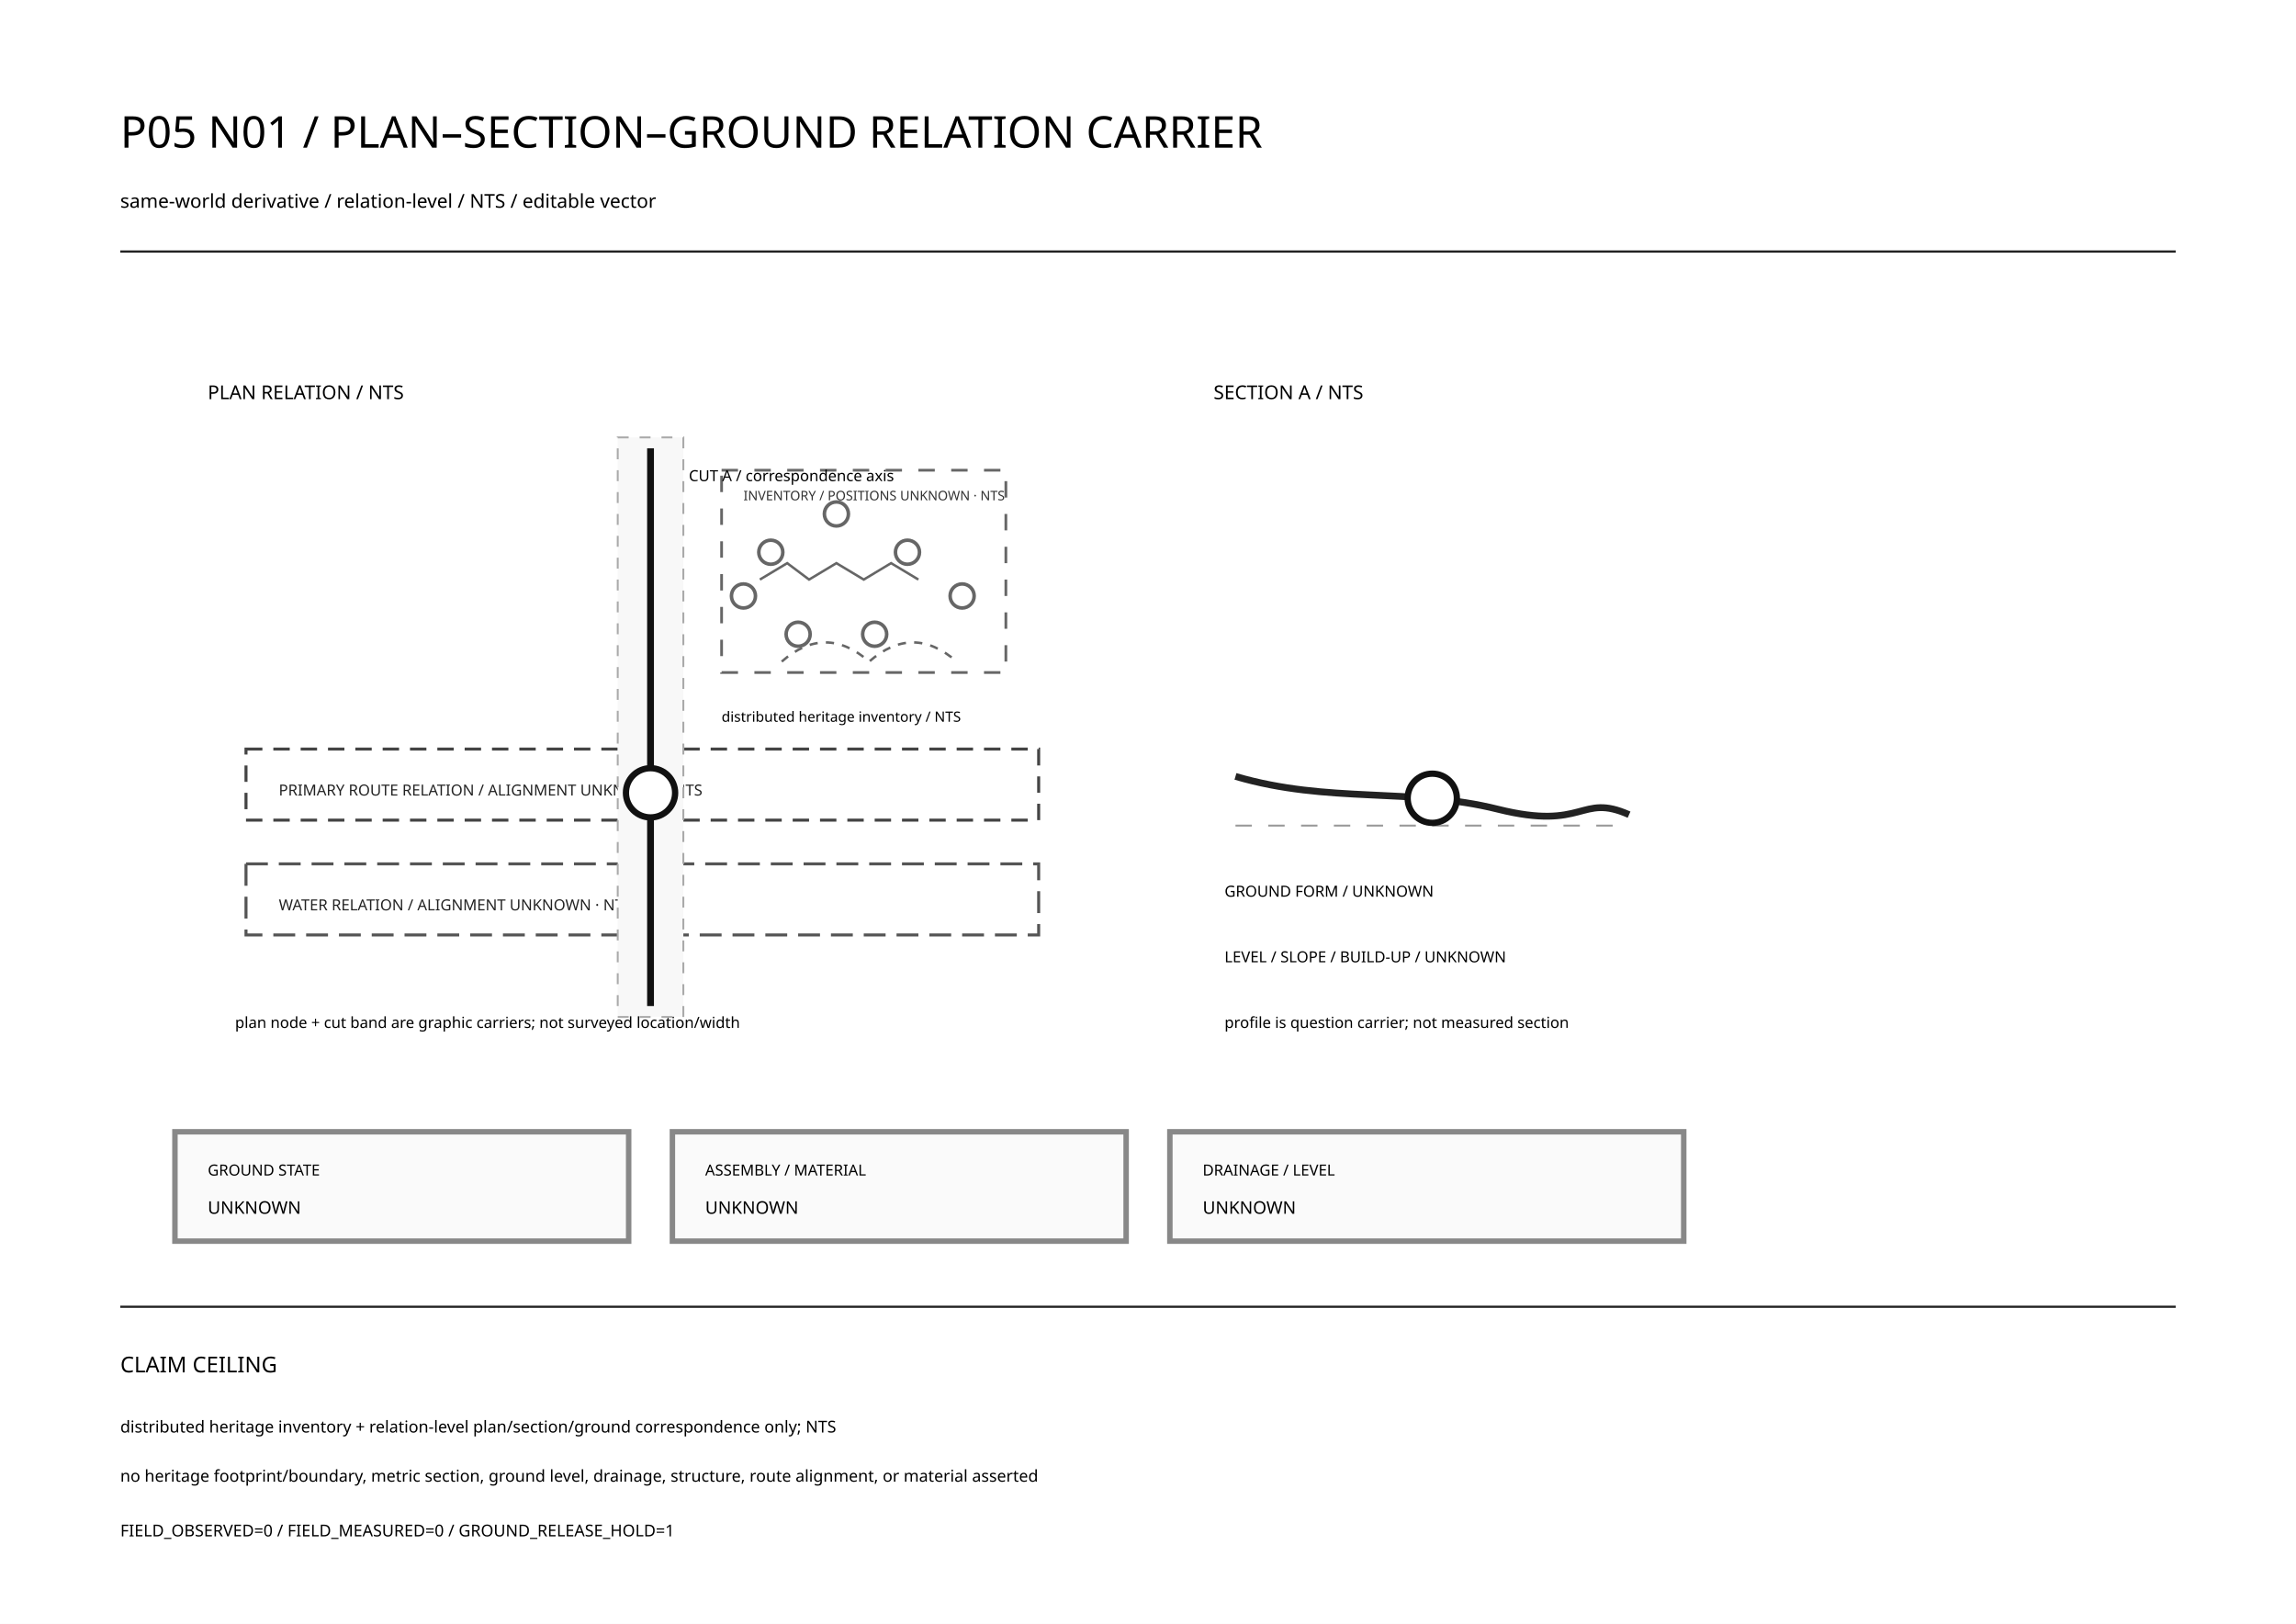
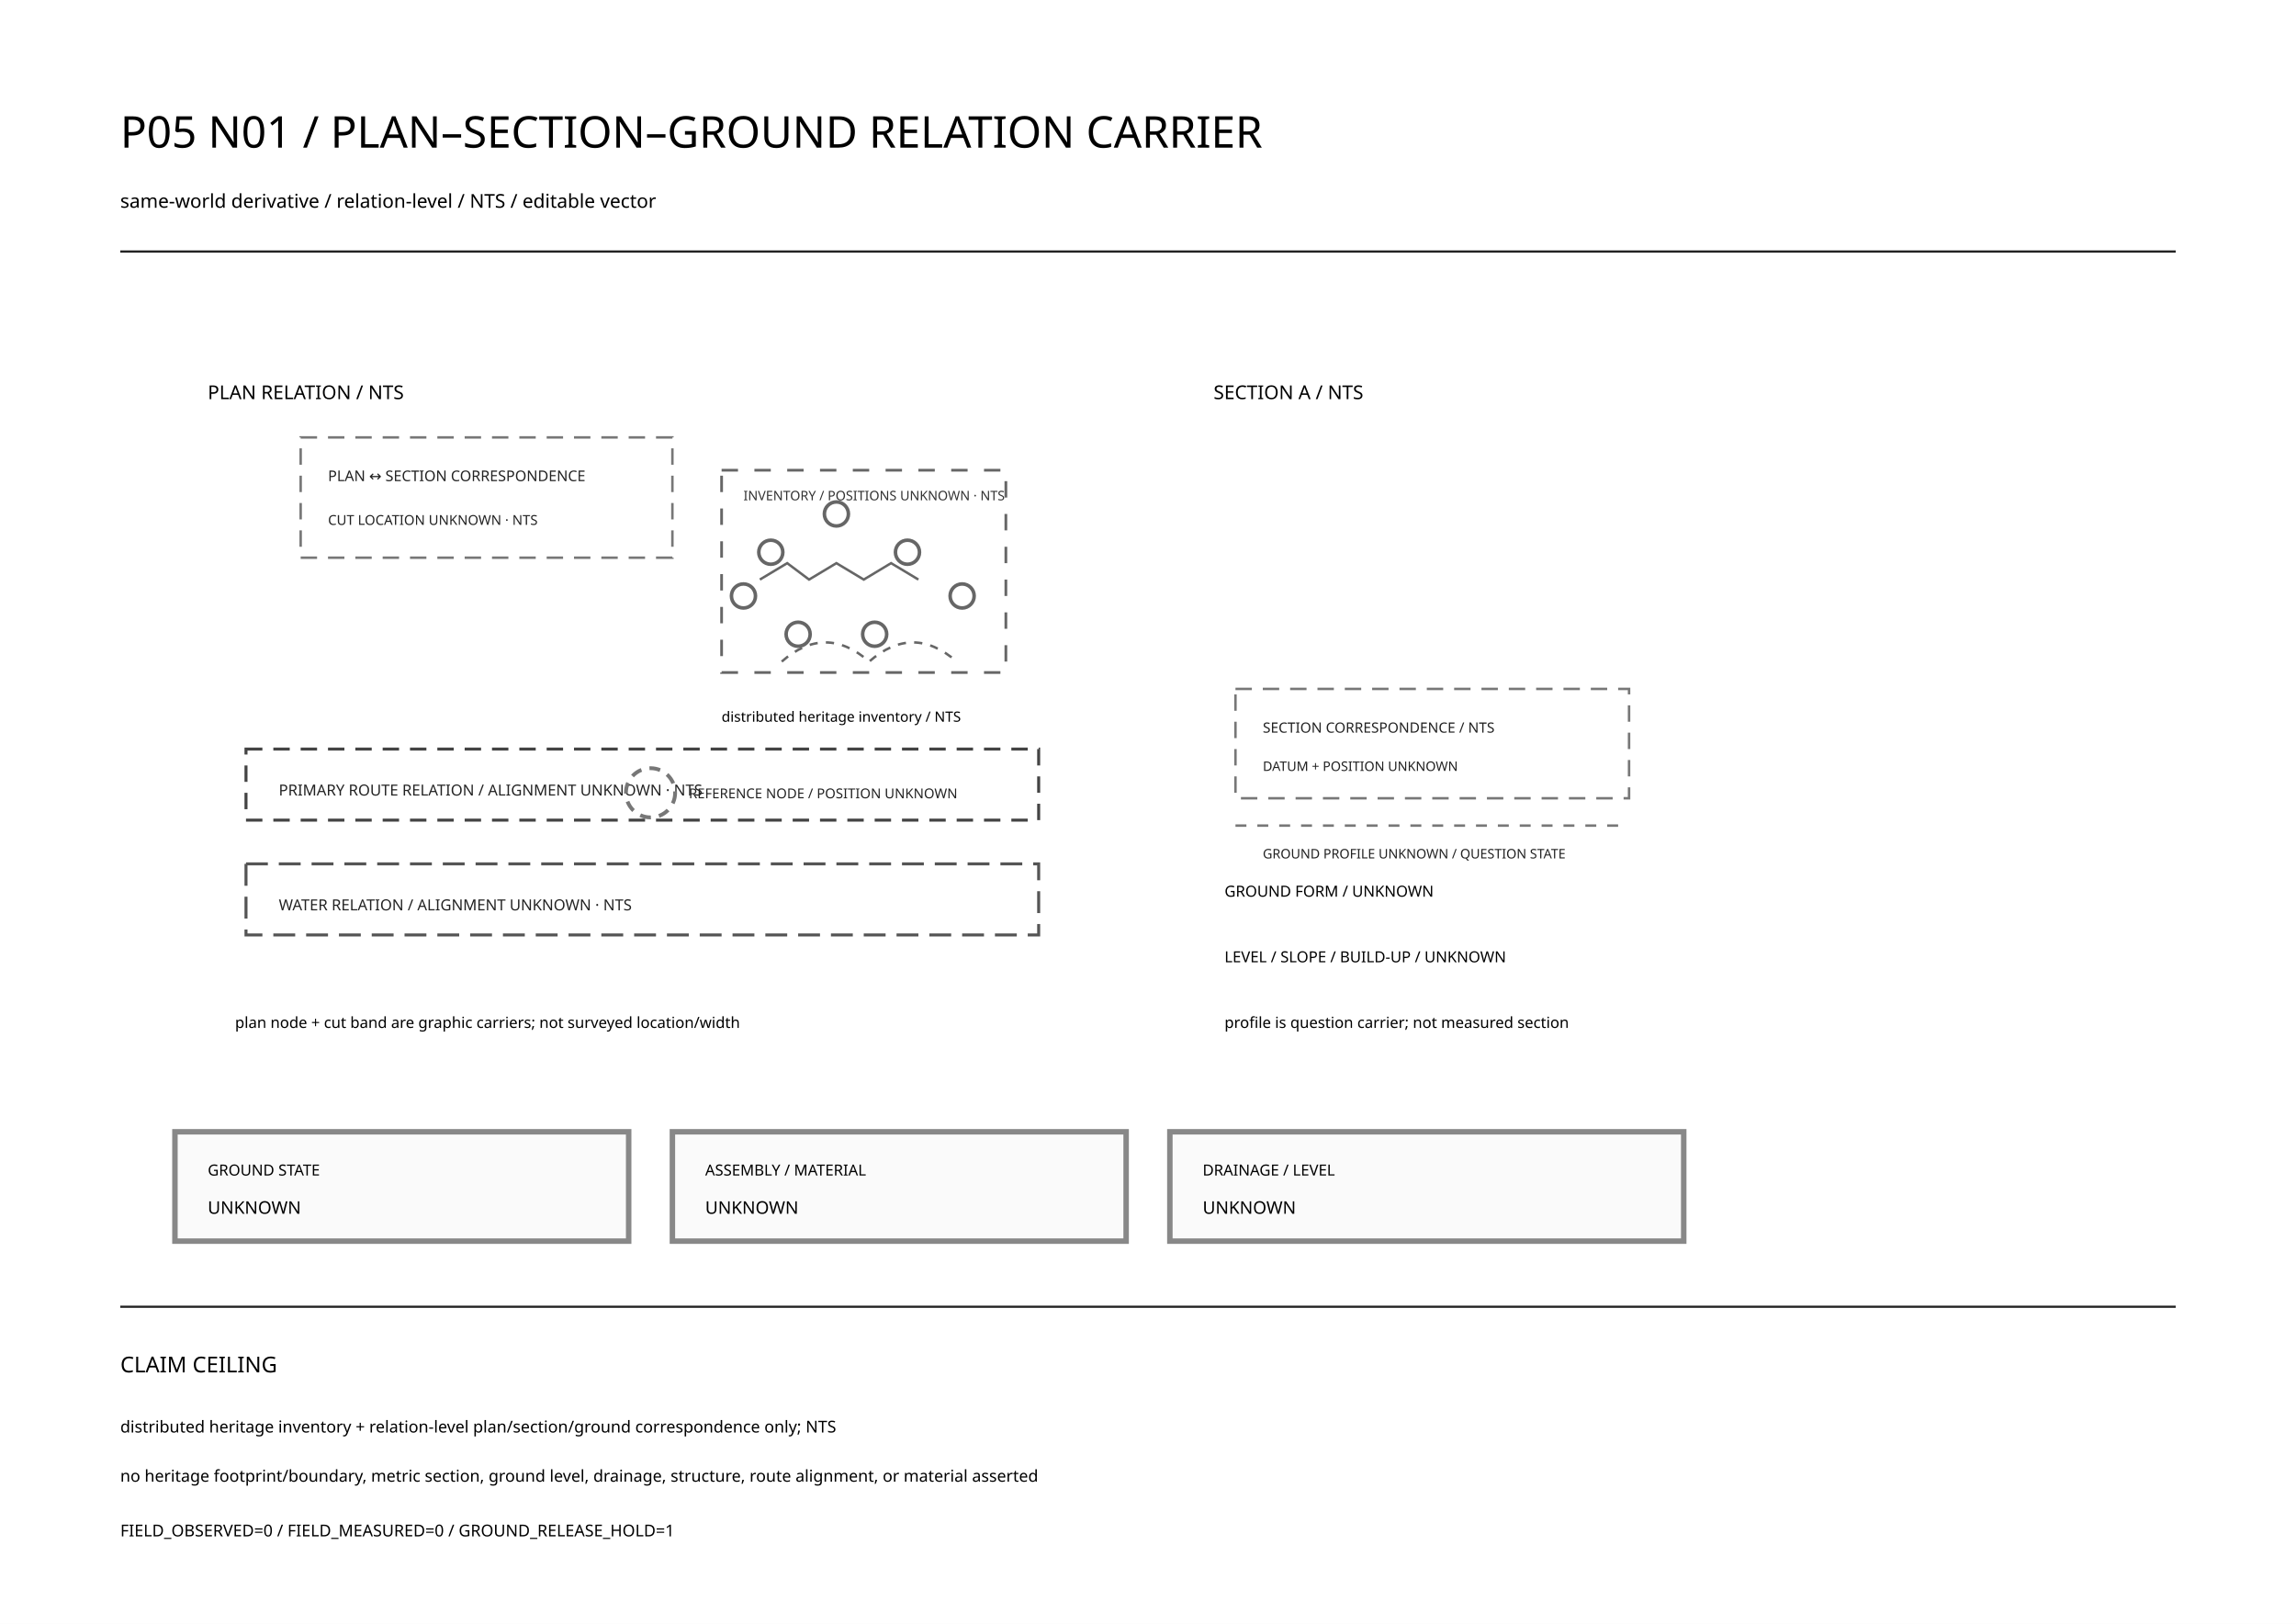
<svg xmlns="http://www.w3.org/2000/svg" width="420mm" height="297mm" viewBox="0 0 420 297">
  <rect width="420" height="297" fill="#fff" />
  <g id="L00-FRAME" font-family="sans-serif">
    <text x="22" y="27" font-size="8">P05 N01 / PLAN–SECTION–GROUND RELATION CARRIER</text>
    <text x="22" y="38" font-size="3.5">same-world derivative / relation-level / NTS / editable vector</text>
    <line x1="22" y1="46" x2="398" y2="46" stroke="#222" stroke-width="0.4" />
  </g>
  <g id="L10-PLAN" font-family="sans-serif">
    <text x="38" y="73" font-size="3.5">PLAN RELATION / NTS</text>
    <g id="N01-ROUTE-RELATION-STATE" fill="none" stroke="#444">
      <rect x="45" y="137" width="145" height="13" stroke-width="0.55" stroke-dasharray="3 2" />
      <text x="51" y="145.5" font-size="2.8" fill="#222" stroke="none">PRIMARY ROUTE RELATION / ALIGNMENT UNKNOWN · NTS</text>
    </g>
    <g id="N01-WATER-RELATION-STATE" fill="none" stroke="#555">
      <rect x="45" y="158" width="145" height="13" stroke-width="0.55" stroke-dasharray="4 2" />
      <text x="51" y="166.5" font-size="2.8" fill="#222" stroke="none">WATER RELATION / ALIGNMENT UNKNOWN · NTS</text>
    </g>
    <g id="N01-HERITAGE-FABRIC-NTS" fill="none" stroke="#666">
      <g id="N01-HERITAGE-INVENTORY-STATE">
        <rect x="132" y="86" width="52" height="37" stroke-width="0.5" stroke-dasharray="3 3" />
        <text x="136" y="91.5" font-size="2.4" fill="#333" stroke="none">INVENTORY / POSITIONS UNKNOWN · NTS</text>
      </g>
      <g id="N01-PROTECTED-UNITS-NTS" stroke-width="0.65">
        <circle cx="141" cy="101" r="2.2" />
        <circle cx="153" cy="94" r="2.2" />
        <circle cx="166" cy="101" r="2.2" />
        <circle cx="176" cy="109" r="2.2" />
        <circle cx="160" cy="116" r="2.2" />
        <circle cx="146" cy="116" r="2.2" />
        <circle cx="136" cy="109" r="2.2" />
      </g>
      <path id="N01-ANCIENT-RESIDENCE-FABRIC-NTS" d="M139 106 l5 -3 l4 3 l5 -3 l5 3 l5 -3 l5 3" stroke-width="0.45" />
      <path id="N01-LANE-WELL-TREE-FABRIC-NTS" d="M143 121 q8 -7 16 0 q8 -7 16 0" stroke-width="0.45" stroke-dasharray="1.5 1.5" />
    </g>
-     <rect id="N01-CUT-UNCERTAINTY" x="113" y="80" width="12" height="106" fill="#f8f8f8" stroke="#aaa" stroke-width="0.35" stroke-dasharray="2 2" />
-     <line id="N01-CUT-A" x1="119" y1="82" x2="119" y2="184" stroke="#111" stroke-width="1.25" />
-     <circle id="N01-PLAN-NODE" cx="119" cy="145" r="4.5" fill="#fff" stroke="#111" stroke-width="1.15" />
-     <text x="126" y="88" font-size="2.8">CUT A / correspondence axis</text>
+     <g id="N01-CUT-CORRESPONDENCE-STATE" fill="none" stroke="#777">
+       <rect x="55" y="80" width="68" height="22" stroke-width="0.45" stroke-dasharray="3 2" />
+       <text x="60" y="88" font-size="2.7" fill="#222" stroke="none">PLAN ↔ SECTION CORRESPONDENCE</text>
+       <text x="60" y="96" font-size="2.5" fill="#222" stroke="none">CUT LOCATION UNKNOWN · NTS</text>
+     </g>
+     <g id="N01-PLAN-NODE-STATE" fill="none" stroke="#777">
+       <circle cx="119" cy="145" r="4.5" stroke-width="0.7" stroke-dasharray="2 1.5" />
+       <text x="126" y="146" font-size="2.5" fill="#222" stroke="none">REFERENCE NODE / POSITION UNKNOWN</text>
+     </g>
    <text x="132" y="132" font-size="2.6">distributed heritage inventory / NTS</text>
    <text x="43" y="188" font-size="2.8">plan node + cut band are graphic carriers; not surveyed location/width</text>
  </g>
  <g id="L15-SECTION" font-family="sans-serif">
    <text x="222" y="73" font-size="3.5">SECTION A / NTS</text>
-     <line id="N01-SECTION-DATUM" x1="226" y1="151" x2="298" y2="151" stroke="#999" stroke-width="0.35" stroke-dasharray="3 3" />
-     <path id="N01-GROUND-QUESTION" d="M226 142 C243 147 258 144 274 148 S289 145 298 149" fill="none" stroke="#222" stroke-width="1.25" />
-     <circle id="N01-SECTION-CORRESPONDENCE" cx="262" cy="146" r="4.5" fill="#fff" stroke="#111" stroke-width="1.15" />
+     <g id="N01-SECTION-CORRESPONDENCE-STATE" fill="none" stroke="#777">
+       <rect x="226" y="126" width="72" height="20" stroke-width="0.45" stroke-dasharray="3 2" />
+       <text x="231" y="134" font-size="2.6" fill="#222" stroke="none">SECTION CORRESPONDENCE / NTS</text>
+       <text x="231" y="141" font-size="2.4" fill="#222" stroke="none">DATUM + POSITION UNKNOWN</text>
+     </g>
+     <g id="N01-GROUND-QUESTION-STATE" fill="none" stroke="#777">
+       <line x1="226" y1="151" x2="298" y2="151" stroke-width="0.45" stroke-dasharray="2 2" />
+       <text x="231" y="157" font-size="2.4" fill="#222" stroke="none">GROUND PROFILE UNKNOWN / QUESTION STATE</text>
+     </g>
    <text x="224" y="164" font-size="2.8">GROUND FORM / UNKNOWN</text>
    <text x="224" y="176" font-size="2.8">LEVEL / SLOPE / BUILD-UP / UNKNOWN</text>
    <text x="224" y="188" font-size="2.8">profile is question carrier; not measured section</text>
  </g>
  <g id="L20-STATE" font-family="sans-serif">
    <rect x="32" y="207" width="83" height="20" fill="#fafafa" stroke="#888" />
    <text x="38" y="215" font-size="2.8">GROUND STATE</text>
    <text x="38" y="222" font-size="3.2">UNKNOWN</text>
    <rect x="123" y="207" width="83" height="20" fill="#fafafa" stroke="#888" />
    <text x="129" y="215" font-size="2.8">ASSEMBLY / MATERIAL</text>
    <text x="129" y="222" font-size="3.2">UNKNOWN</text>
    <rect x="214" y="207" width="94" height="20" fill="#fafafa" stroke="#888" />
    <text x="220" y="215" font-size="2.8">DRAINAGE / LEVEL</text>
    <text x="220" y="222" font-size="3.2">UNKNOWN</text>
  </g>
  <g id="L40-CLAIM" font-family="sans-serif">
    <line x1="22" y1="239" x2="398" y2="239" stroke="#222" stroke-width="0.4" />
    <text x="22" y="251" font-size="4">CLAIM CEILING</text>
    <text x="22" y="262" font-size="3">distributed heritage inventory + relation-level plan/section/ground correspondence only; NTS</text>
    <text x="22" y="271" font-size="3">no heritage footprint/boundary, metric section, ground level, drainage, structure, route alignment, or material asserted</text>
    <text x="22" y="281" font-size="3">FIELD_OBSERVED=0 / FIELD_MEASURED=0 / GROUND_RELEASE_HOLD=1</text>
  </g>
</svg>
